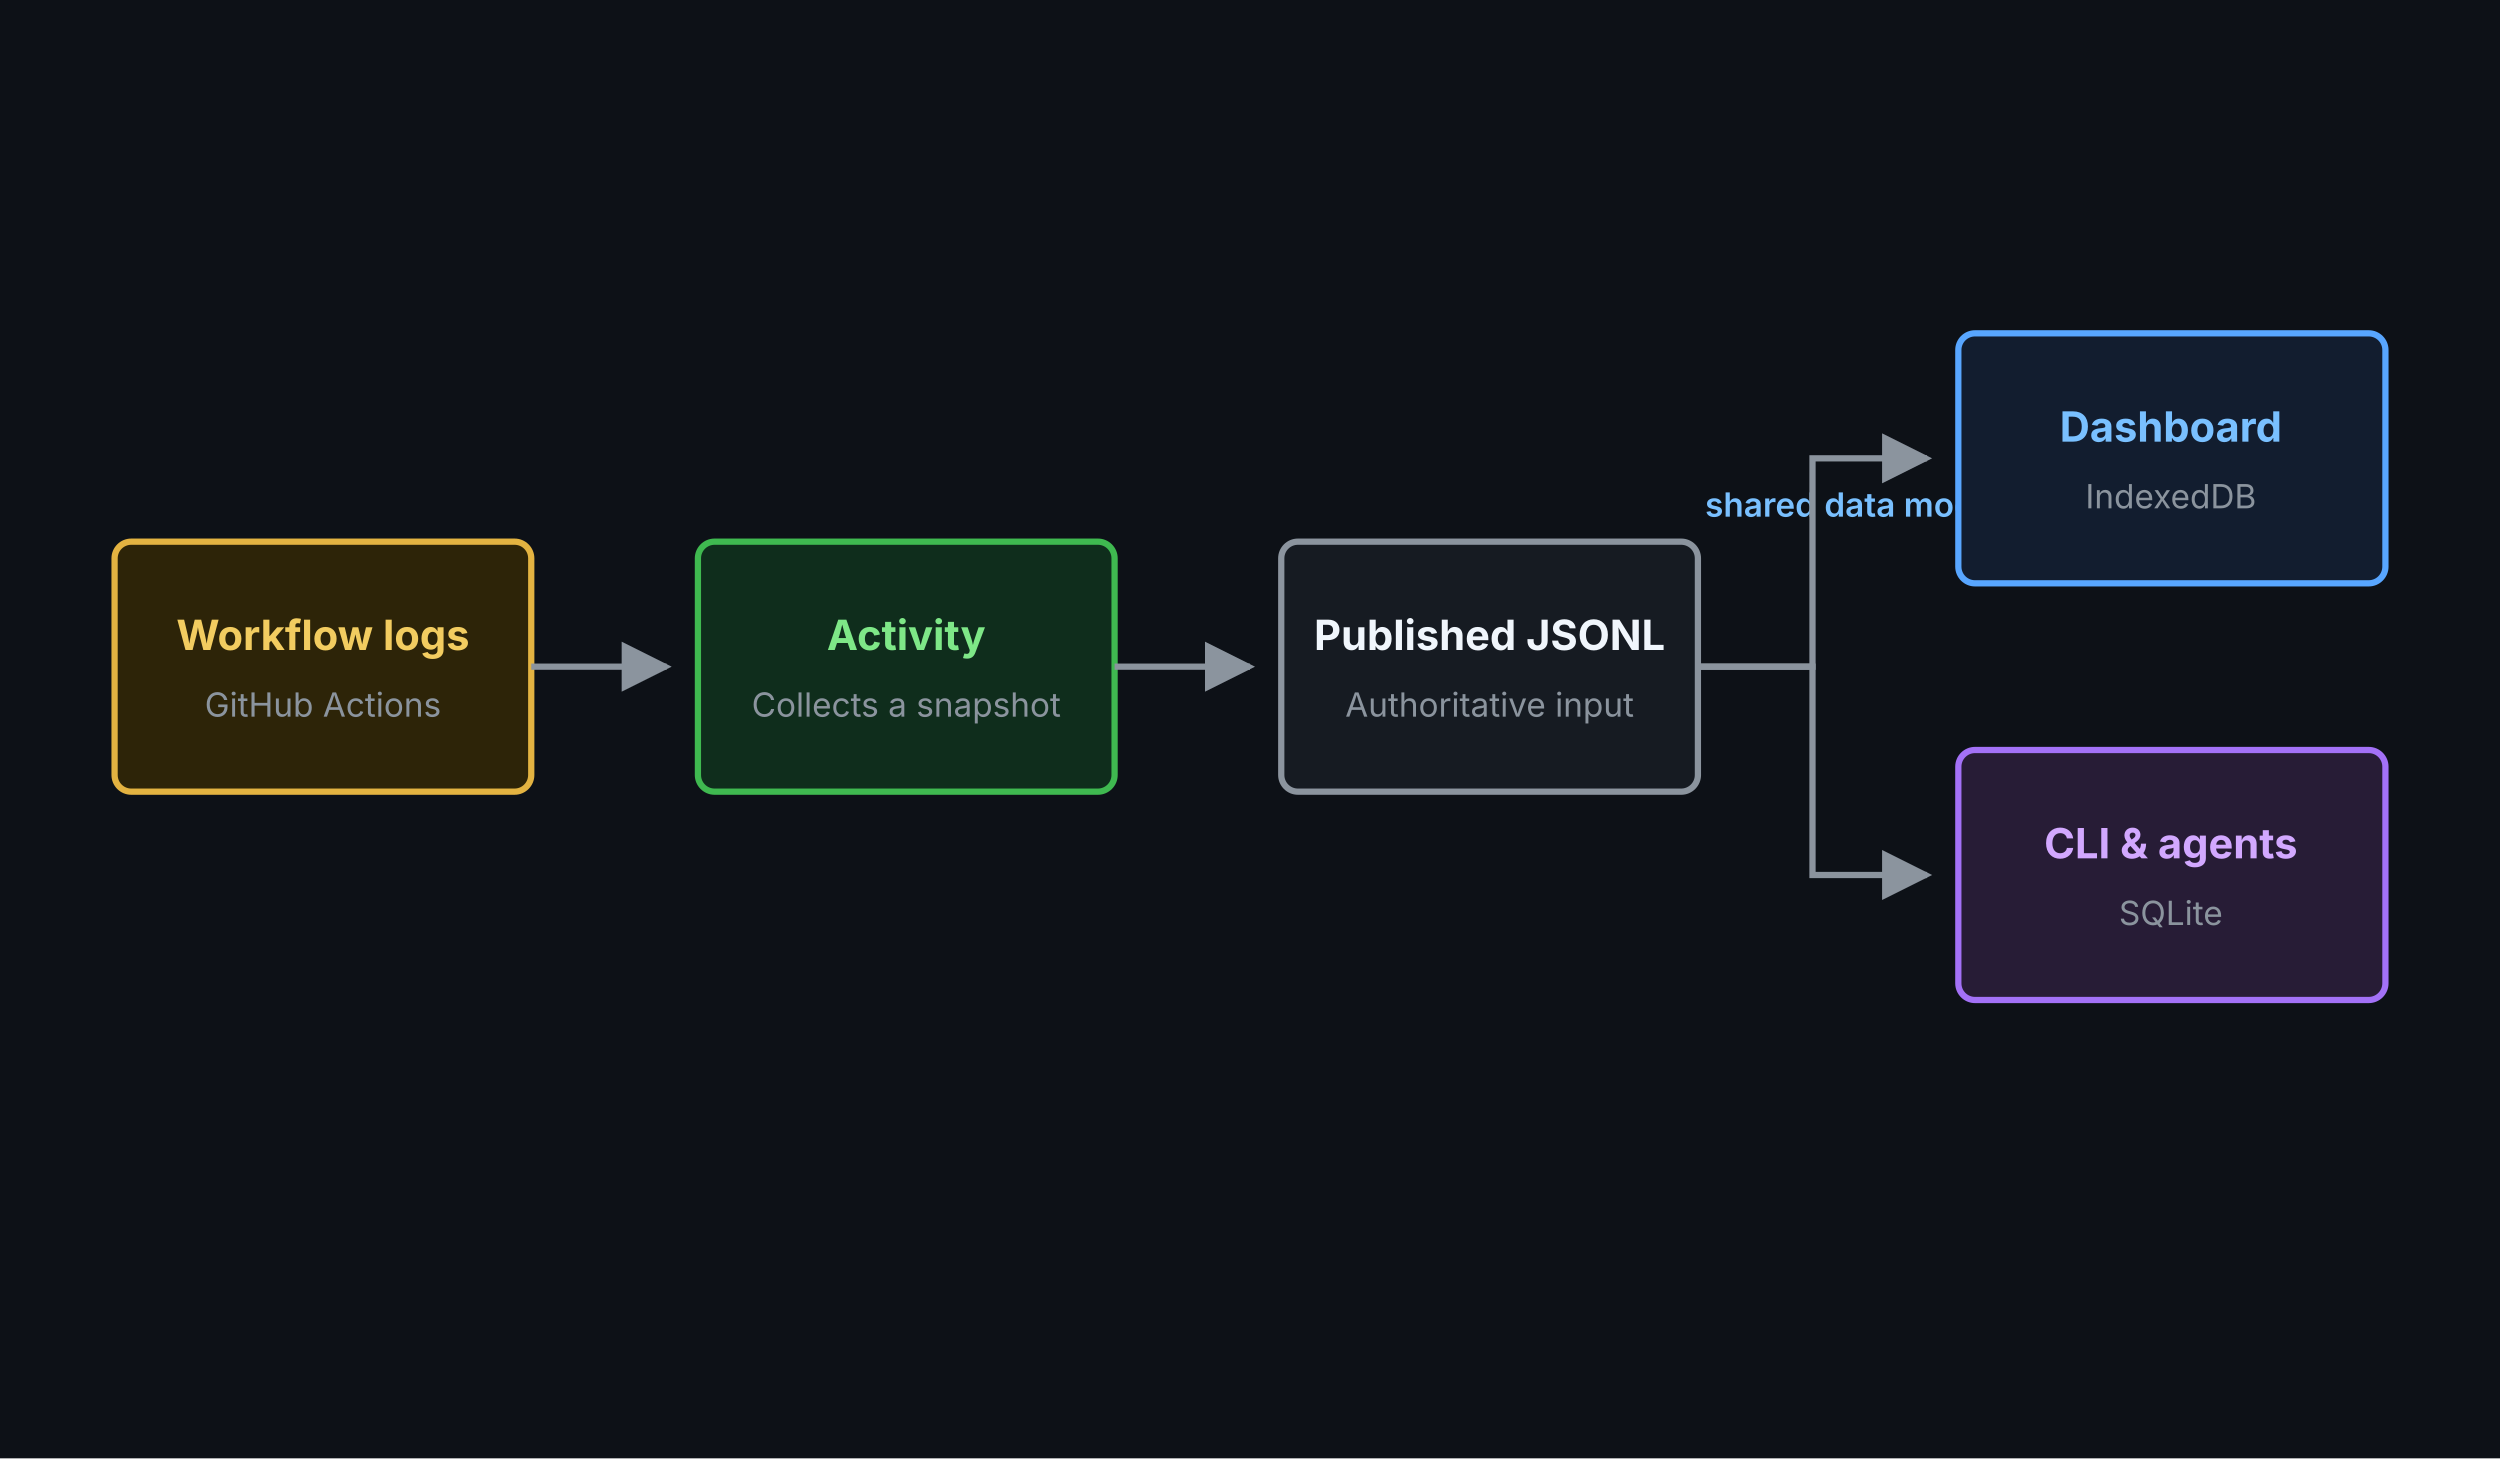
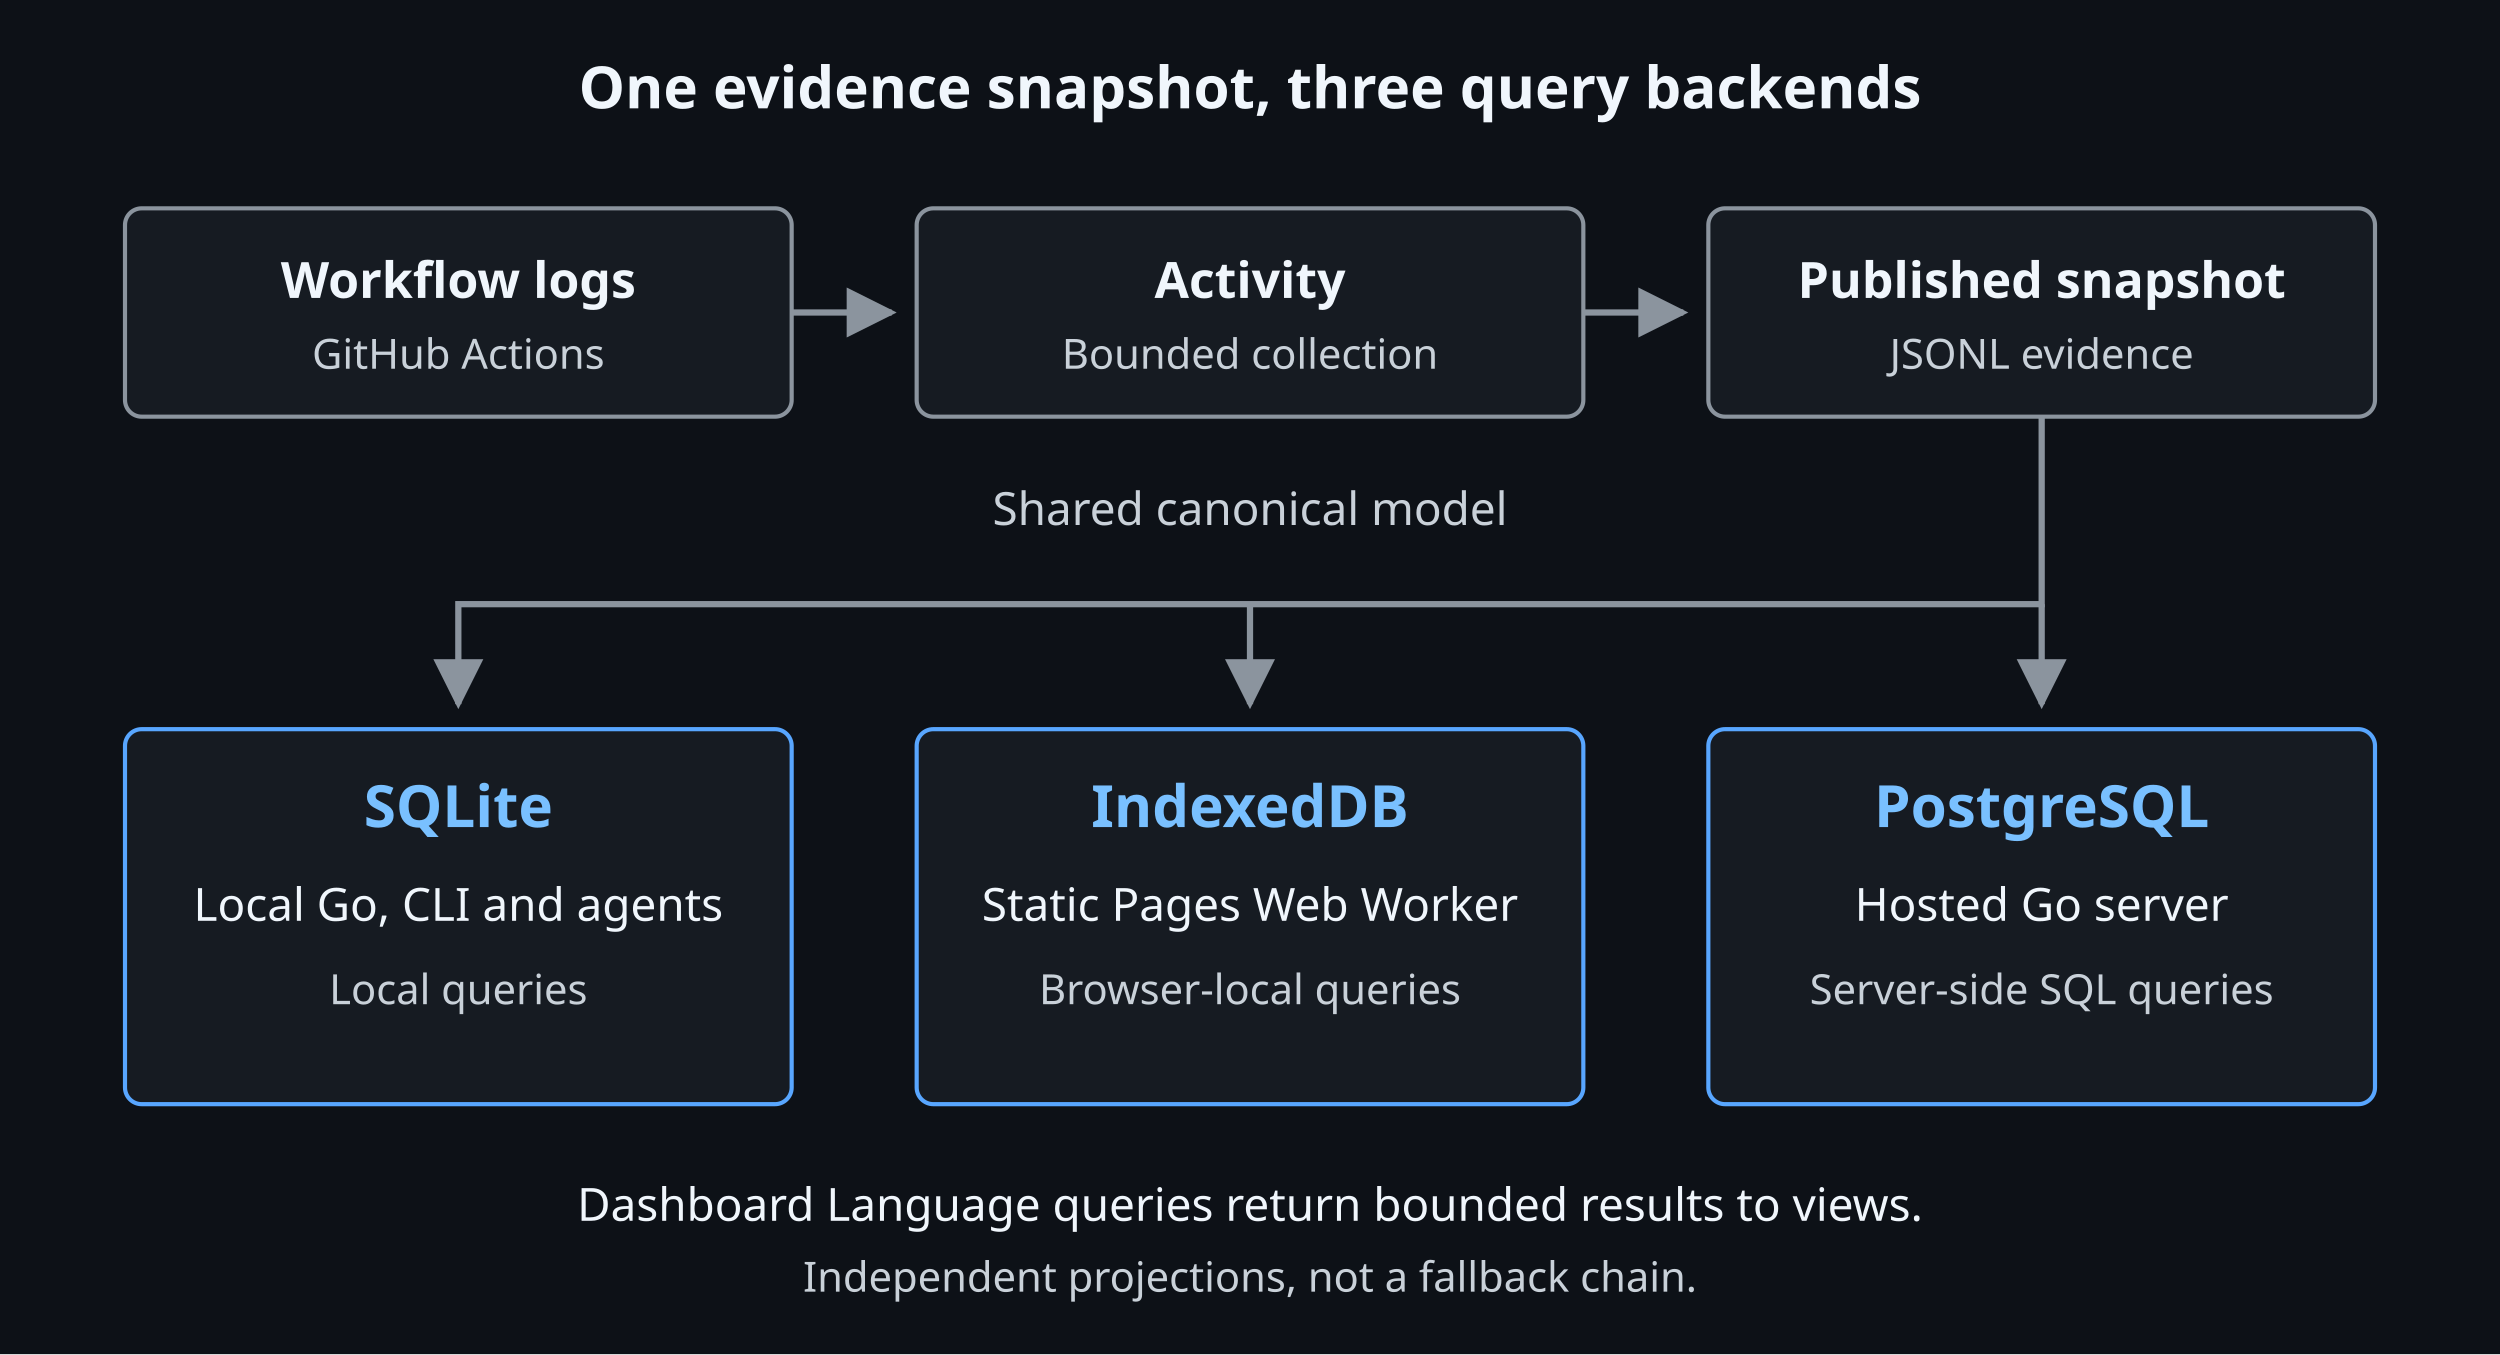
- <svg xmlns="http://www.w3.org/2000/svg" width="1200" height="700" viewBox="0 0 1200 700" role="img" aria-labelledby="title description" data-visual-kind="diagram" data-visual-id="dashboard-data-flow">
+ <svg xmlns="http://www.w3.org/2000/svg" width="1200" height="650" viewBox="0 0 1200 650" role="img" aria-labelledby="title description" data-visual-kind="diagram" data-visual-id="dashboard-data-flow">
  <defs>
    <marker id="arrow" viewBox="0 0 10 10" refX="9" refY="5" markerWidth="8" markerHeight="8" orient="auto">
      <path d="M0 0L10 5L0 10z" fill="#8b949e" />
    </marker>
  </defs>
-   <rect width="1200" height="700" fill="#0d1117" />
-   <g data-node="workflows">
-     <rect x="55" y="260" width="200" height="120" rx="8" fill="#2d2408" stroke="#e3b341" stroke-width="3" />
-     <text x="155" y="312" text-anchor="middle" fill="#f2cc60" font-family="-apple-system, BlinkMacSystemFont, Segoe UI, sans-serif" font-size="20" font-weight="700">Workflow logs</text>
-     <text x="155" y="344" text-anchor="middle" fill="#8b949e" font-family="-apple-system, BlinkMacSystemFont, Segoe UI, sans-serif" font-size="16">GitHub Actions</text>
-   </g>
-   <path d="M255 320h65" stroke="#8b949e" stroke-width="3" fill="none" marker-end="url(#arrow)" />
-   <g data-node="activity">
-     <rect x="335" y="260" width="200" height="120" rx="8" fill="#0f2d1c" stroke="#3fb950" stroke-width="3" />
-     <text x="435" y="312" text-anchor="middle" fill="#7ee787" font-family="-apple-system, BlinkMacSystemFont, Segoe UI, sans-serif" font-size="20" font-weight="700">Activity</text>
-     <text x="435" y="344" text-anchor="middle" fill="#8b949e" font-family="-apple-system, BlinkMacSystemFont, Segoe UI, sans-serif" font-size="16">Collects a snapshot</text>
-   </g>
-   <path d="M535 320h65" stroke="#8b949e" stroke-width="3" fill="none" marker-end="url(#arrow)" />
-   <g data-node="jsonl">
-     <rect x="615" y="260" width="200" height="120" rx="8" fill="#161b22" stroke="#8b949e" stroke-width="3" />
-     <text x="715" y="312" text-anchor="middle" fill="#f0f6fc" font-family="-apple-system, BlinkMacSystemFont, Segoe UI, sans-serif" font-size="20" font-weight="700">Published JSONL</text>
-     <text x="715" y="344" text-anchor="middle" fill="#8b949e" font-family="-apple-system, BlinkMacSystemFont, Segoe UI, sans-serif" font-size="16">Authoritative input</text>
-   </g>
-   <text x="890" y="248" text-anchor="middle" fill="#79c0ff" font-family="-apple-system, BlinkMacSystemFont, Segoe UI, sans-serif" font-size="16" font-weight="600">shared data model</text>
-   <path d="M815 320h55v-100h55" stroke="#8b949e" stroke-width="3" fill="none" marker-end="url(#arrow)" />
-   <path d="M815 320h55v100h55" stroke="#8b949e" stroke-width="3" fill="none" marker-end="url(#arrow)" />
-   <g data-node="indexeddb">
-     <rect x="940" y="160" width="205" height="120" rx="8" fill="#121d2f" stroke="#58a6ff" stroke-width="3" />
-     <text x="1042" y="212" text-anchor="middle" fill="#79c0ff" font-family="-apple-system, BlinkMacSystemFont, Segoe UI, sans-serif" font-size="20" font-weight="700">Dashboard</text>
-     <text x="1042" y="244" text-anchor="middle" fill="#8b949e" font-family="-apple-system, BlinkMacSystemFont, Segoe UI, sans-serif" font-size="16">IndexedDB</text>
-   </g>
-   <g data-node="sqlite">
-     <rect x="940" y="360" width="205" height="120" rx="8" fill="#271c36" stroke="#a371f7" stroke-width="3" />
-     <text x="1042" y="412" text-anchor="middle" fill="#d2a8ff" font-family="-apple-system, BlinkMacSystemFont, Segoe UI, sans-serif" font-size="20" font-weight="700">CLI &amp; agents</text>
-     <text x="1042" y="444" text-anchor="middle" fill="#8b949e" font-family="-apple-system, BlinkMacSystemFont, Segoe UI, sans-serif" font-size="16">SQLite</text>
+   <rect width="1200" height="650" fill="#0d1117" />
+   <g font-family="Mona Sans, system-ui, sans-serif" text-anchor="middle">
+     <text x="600" y="52" fill="#f0f6fc" font-size="28" font-weight="700">One evidence snapshot, three query backends</text>
+     <g data-node="workflows">
+       <rect x="60" y="100" width="320" height="100" rx="8" fill="#161b22" stroke="#8b949e" stroke-width="2" />
+       <text x="220" y="143" fill="#f0f6fc" font-size="24" font-weight="700">Workflow logs</text>
+       <text x="220" y="177" fill="#c9d1d9" font-size="20">GitHub Actions</text>
+     </g>
+     <path d="M380 150h48" stroke="#8b949e" stroke-width="3" fill="none" marker-end="url(#arrow)" />
+     <g data-node="activity">
+       <rect x="440" y="100" width="320" height="100" rx="8" fill="#161b22" stroke="#8b949e" stroke-width="2" />
+       <text x="600" y="143" fill="#f0f6fc" font-size="24" font-weight="700">Activity</text>
+       <text x="600" y="177" fill="#c9d1d9" font-size="20">Bounded collection</text>
+     </g>
+     <path d="M760 150h48" stroke="#8b949e" stroke-width="3" fill="none" marker-end="url(#arrow)" />
+     <g data-node="jsonl">
+       <rect x="820" y="100" width="320" height="100" rx="8" fill="#161b22" stroke="#8b949e" stroke-width="2" />
+       <text x="980" y="143" fill="#f0f6fc" font-size="24" font-weight="700">Published snapshot</text>
+       <text x="980" y="177" fill="#c9d1d9" font-size="20">JSONL evidence</text>
+     </g>
+     <text x="600" y="252" fill="#c9d1d9" font-size="22">Shared canonical model</text>
+     <path d="M980 200v90H220v48" stroke="#8b949e" stroke-width="3" fill="none" marker-end="url(#arrow)" />
+     <path d="M600 290v48" stroke="#8b949e" stroke-width="3" fill="none" marker-end="url(#arrow)" />
+     <path d="M980 290v48" stroke="#8b949e" stroke-width="3" fill="none" marker-end="url(#arrow)" />
+     <g data-node="sqlite">
+       <rect x="60" y="350" width="320" height="180" rx="8" fill="#161b22" stroke="#58a6ff" stroke-width="2" />
+       <text x="220" y="397" fill="#79c0ff" font-size="28" font-weight="700">SQLite</text>
+       <text x="220" y="442" fill="#f0f6fc" font-size="22">Local Go, CLI and agents</text>
+       <text x="220" y="482" fill="#c9d1d9" font-size="20">Local queries</text>
+     </g>
+     <g data-node="indexeddb">
+       <rect x="440" y="350" width="320" height="180" rx="8" fill="#161b22" stroke="#58a6ff" stroke-width="2" />
+       <text x="600" y="397" fill="#79c0ff" font-size="28" font-weight="700">IndexedDB</text>
+       <text x="600" y="442" fill="#f0f6fc" font-size="22">Static Pages Web Worker</text>
+       <text x="600" y="482" fill="#c9d1d9" font-size="20">Browser-local queries</text>
+     </g>
+     <g data-node="postgres">
+       <rect x="820" y="350" width="320" height="180" rx="8" fill="#161b22" stroke="#58a6ff" stroke-width="2" />
+       <text x="980" y="397" fill="#79c0ff" font-size="28" font-weight="700">PostgreSQL</text>
+       <text x="980" y="442" fill="#f0f6fc" font-size="22">Hosted Go server</text>
+       <text x="980" y="482" fill="#c9d1d9" font-size="20">Server-side SQL queries</text>
+     </g>
+     <text x="600" y="586" fill="#f0f6fc" font-size="22">Dashboard Language queries return bounded results to views.</text>
+     <text x="600" y="620" fill="#c9d1d9" font-size="20">Independent projections, not a fallback chain.</text>
  </g>
</svg>
